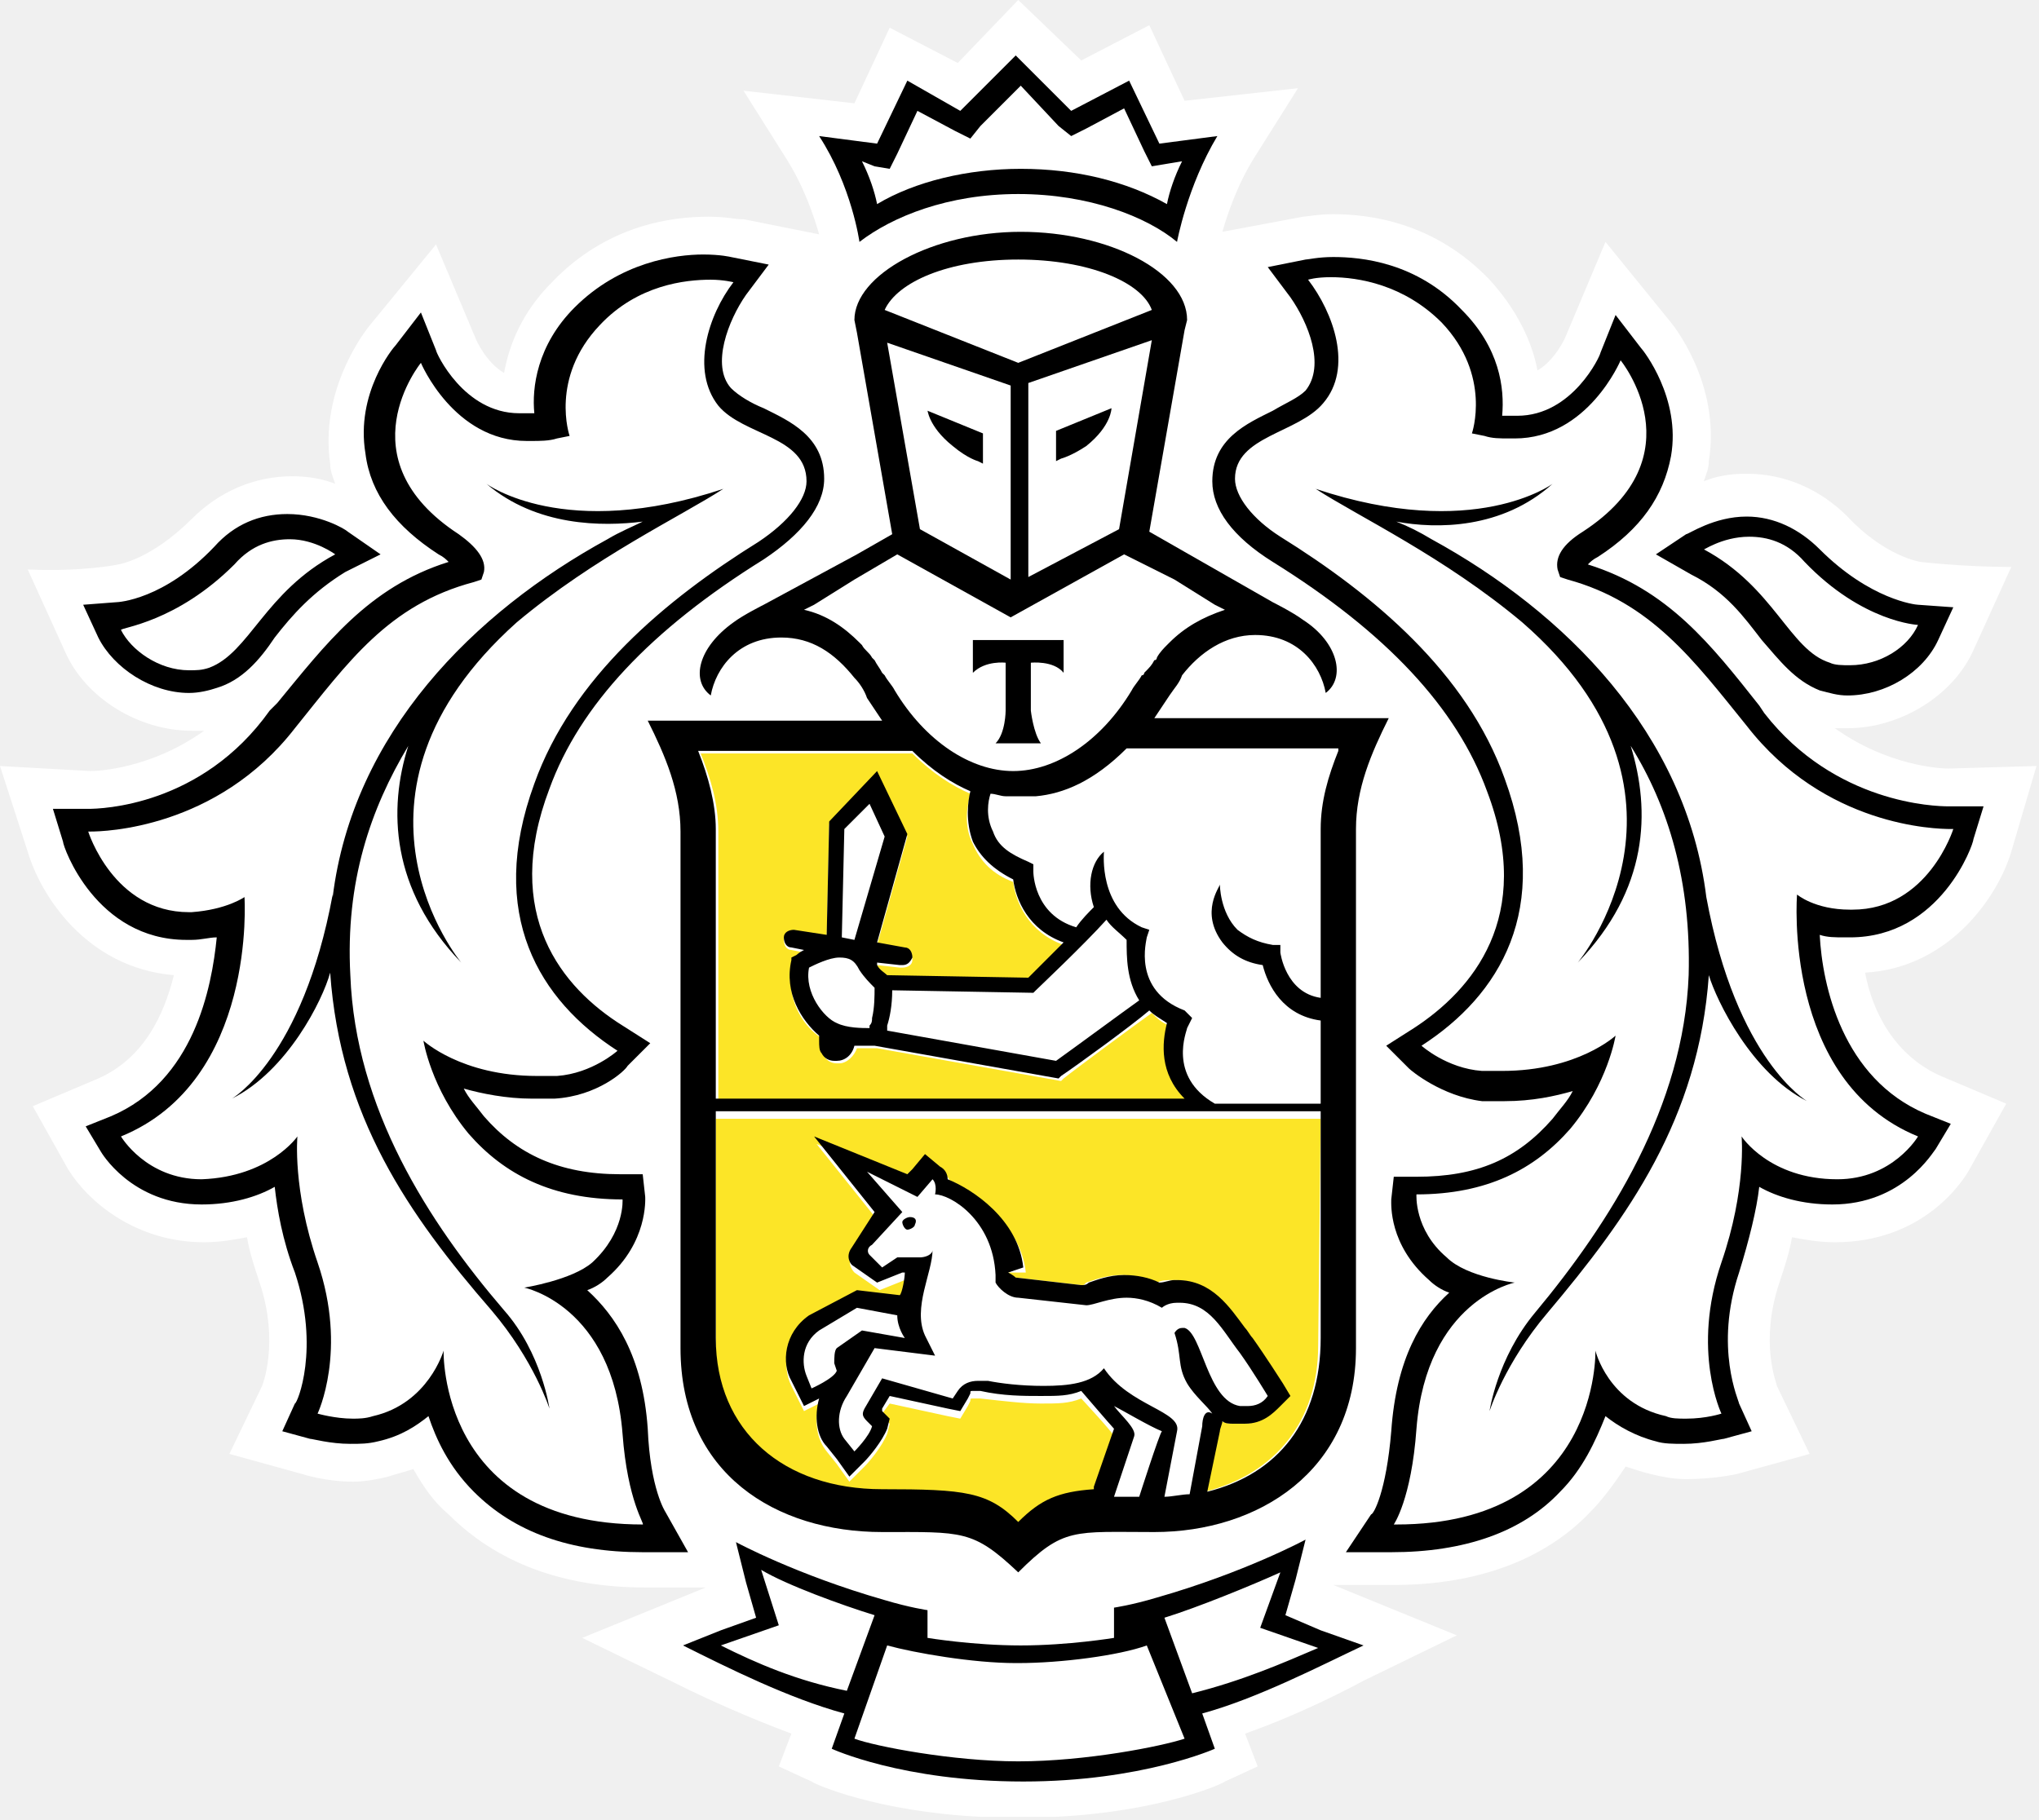
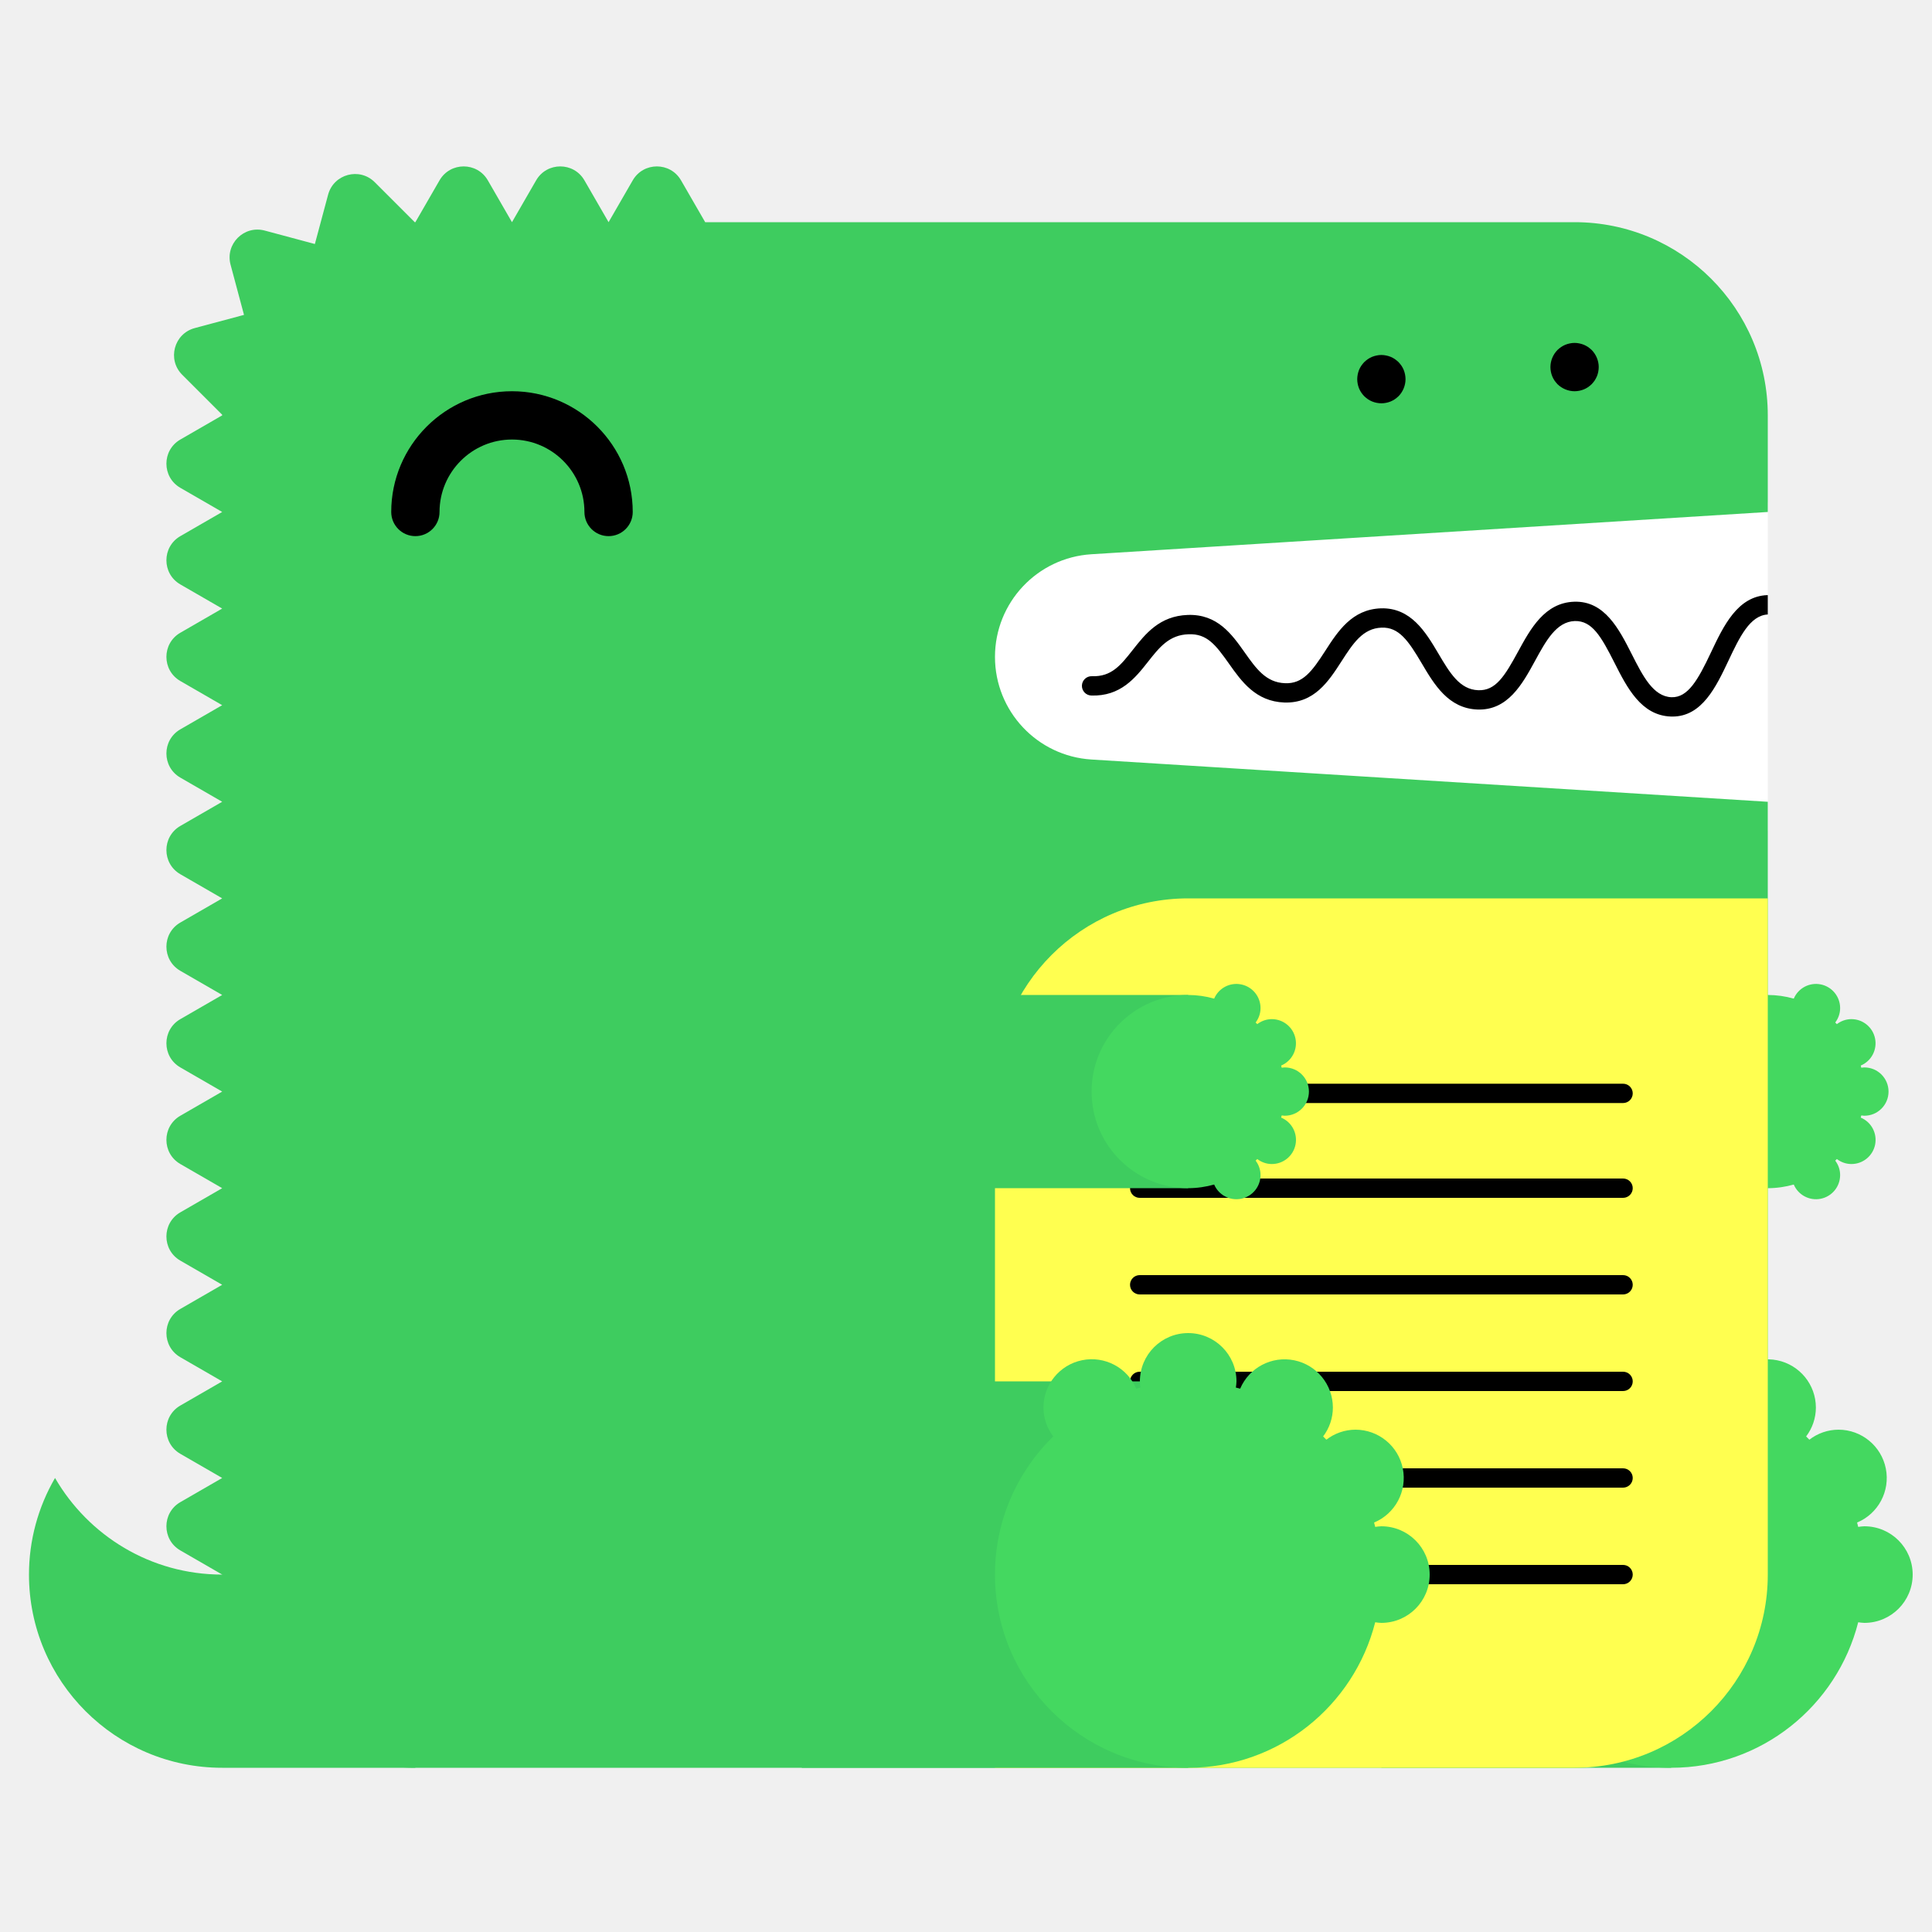
- <svg xmlns="http://www.w3.org/2000/svg" viewBox="0 0 80.9 72.2" enable-background="new 0 0 80.9 72.2">
-   <path fill="#fff" d="M79.8 33.8l1-3.4-3.5.1c-.3 0-2.4-.1-4.5-1.6h.5c2.1 0 4.2-1.3 5-3.1l1.5-3.3c-1.9 0-3.6-.2-3.6-.2s-1.4-.2-2.9-1.8c-1.1-1.1-2.5-1.7-4-1.7-.7 0-1.2.1-1.7.3.1-.3.2-.5.2-.8.5-3.1-1.5-5.5-1.5-5.5l-2.6-3.2-1.6 3.8s-.4.9-1.1 1.3c-.2-1.1-.8-2.4-1.9-3.6-2.2-2.3-4.8-2.6-6.2-2.6-.6 0-1.1.1-1.2.1l-3.2.6c.2-.7.6-1.9 1.3-3l1.7-2.7L47 4l-1.4-3-2.7 1.4L40.4 0 38 2.5l-2.7-1.4-1.4 3-4.4-.5 1.7 2.7c.7 1.1 1.1 2.3 1.3 3l-3-.6h-.1c-.2 0-.6-.1-1.3-.1-1.4 0-4 .3-6.2 2.6-1.2 1.2-1.7 2.5-1.9 3.6-.7-.4-1.1-1.3-1.1-1.3l-1.6-3.8-2.7 3.3c-.3.4-1.9 2.6-1.5 5.4 0 .3.1.5.2.8-.5-.2-1.1-.3-1.7-.3-1.5 0-2.9.6-4 1.7-1.6 1.6-2.9 1.8-2.9 1.8s-1.4.3-3.6.2l1.5 3.3c.8 1.8 2.9 3.1 5 3.1h.5c-2.1 1.5-4.2 1.6-4.5 1.6L0 30.4l1.1 3.4c.5 1.7 2.3 4.6 5.8 4.9-.4 1.6-1.2 3.3-3 4.1l-2.6 1.1 1.4 2.5c.8 1.3 2.7 2.9 5.4 2.9.6 0 1.2-.1 1.7-.2.1.6.3 1.2.5 1.8.8 2.4.1 4.1.1 4.1l-1.3 2.7 2.9.8s.9.3 2 .3c.5 0 1-.1 1.4-.2.3-.1.7-.2 1-.3.4.7.8 1.3 1.4 1.8 1.9 1.9 4.5 2.9 7.8 2.9H28l-4.9 2 3.7 1.8c1.4.7 3 1.4 4.6 2l-.5 1.3 1.3.6c.1.1 2.6 1.2 6.7 1.4h3c4.1-.2 6.6-1.3 6.7-1.4l1.3-.6-.5-1.3c1.7-.6 3.4-1.4 4.7-2.1l3.7-1.8-4.9-2h2.4c3.3 0 6-1 7.8-2.9.5-.5 1-1.2 1.4-1.8.3.1.6.2 1 .3.4.1.9.2 1.4.2 1.1 0 2-.2 2-.2l2.9-.8-1.3-2.7c0-.1-.7-1.7.1-4.1.2-.6.4-1.2.5-1.8.5.1 1.1.2 1.7.2 3.5 0 5.1-2.4 5.4-3l1.4-2.5-2.6-1.1c-1.8-.8-2.7-2.5-3-4.1 3.4-.2 5.3-3.1 5.8-4.8M32.7 10.4zM40.4 10.3c-2.8 0-4.9.9-5.3 2l5.3 2.1 5.3-2.1c-.4-1.1-2.5-2-5.3-2M40.5 66h-.1c-1.7 0-4-.3-5.1-.7L33.9 69c.9.3 3.9.9 6.5.9s5.7-.6 6.5-.9l-1.3-3.7c-1.1.4-3.4.7-5.1.7" />
-   <path fill="#fff" d="M50.7 62.4c-1 .6-3.2 1.4-4.5 1.8l1.1 3c2-.6 3.7-1.2 5.1-1.9l-2.4-.7.7-2.2zM30.2 62.4l.7 2.2-2.3.8c1.4.7 3 1.3 5.1 1.9l1.1-3c-1.4-.5-3.6-1.3-4.6-1.9M40.4 6.8c2.1 0 4.2.5 5.8 1.4.1-.5.3-1.1.6-1.7l-.6.1-.6.1-.3-.6-.8-1.7-1.5.8-.6.3L42 5l-1.6-1.6L38.9 5l-.5.4-.6-.3-1.5-.8-.8 1.7-.3.6-.6-.1-.6-.1c.3.6.5 1.2.6 1.7 1.7-.8 3.7-1.3 5.8-1.3M72.5 26.4c.3.1.5.1.8.1 1.2 0 2.3-.8 2.7-1.6 0 0-2.2-.1-4.5-2.5-.7-.8-1.5-1-2.2-1-1.1 0-1.8.6-1.8.6 2.9 1.4 3.4 3.8 5 4.4M7.5 26.5c.3 0 .6 0 .8-.1 1.6-.5 2.2-3 5-4.5 0 0-.8-.6-1.8-.6-.7 0-1.5.2-2.2 1-2.3 2.4-4.5 2.5-4.5 2.5.4.9 1.5 1.7 2.7 1.7M73.3 36.2h.1c3 0 4-3.2 4-3.2h-.1c-.5 0-5-.1-8.1-4.1-2.1-2.6-3.7-4.9-7.1-5.8l-.3-.1-.1-.3c-.1-.5.3-1 1-1.5 4.6-3 1.5-6.8 1.5-6.8s-1.3 3.1-4.2 3.1h-.2c-.3 0-.7 0-1-.1l-.5-.1s.8-2.3-1.2-4.4c-1.5-1.6-3.4-1.8-4.4-1.8-.5 0-.9.1-.9.1 1 1.3 1.7 3.5.6 4.9-1 1.2-3.5 1.2-3.5 3 0 .7.7 1.6 1.9 2.4 3.7 2.3 7.4 5.4 8.9 9.6 1.9 5.2-.2 8.6-3.3 10.6 0 0 1 .9 2.4 1h.8c3 0 4.5-1.4 4.5-1.4s-.3 1.9-1.8 3.7c-1.4 1.6-3.3 2.6-6.1 2.6 0 0-.1 1.3 1.2 2.5.8.7 2.7 1 2.7 1s-3.5.7-3.9 5.8c-.2 2.8-.9 3.8-.9 3.8h.1c8.1 0 7.9-6.9 7.9-6.9s.6 2.1 2.8 2.6c.3.1.6.1.8.1.7 0 1.4-.2 1.4-.2s-1.2-2.5 0-6c1-2.9.8-5 .8-5s1.1 1.6 3.8 1.7c2.2 0 3.2-1.7 3.2-1.7-5.4-2.2-4.9-9.5-4.9-9.5s.7.4 2.1.4m-1.6 7.5c-2.2-1.1-3.6-3.9-3.9-5-.4 5.7-3.1 9.6-6.4 13.4-1.7 2-2.3 3.9-2.3 3.9s.3-2.2 1.8-3.9c3-3.6 5.9-8.2 6.1-13.4.1-3.7-.8-6.6-2.3-9.1.8 2.5.7 5.7-2.1 8.6 0 0 5.5-6.6-2.2-13.5-3.1-2.6-6.5-4.2-8.2-5.3 6.3 2.1 9.4-.2 9.4-.2-2 1.7-4.6 1.7-6.2 1.5.4.2.9.4 1.4.7 5.3 2.9 10.1 7.7 10.9 14.2v-.1c1.2 6.6 4 8.2 4 8.2M20.8 50.9s1.9-.2 2.7-1c1.3-1.1 1.2-2.5 1.2-2.5-2.8 0-4.7-1-6.1-2.6-1.5-1.8-1.8-3.7-1.8-3.7s1.5 1.4 4.5 1.4h.8c1.4-.1 2.4-1 2.4-1-3.1-2-5.2-5.4-3.3-10.6 1.5-4.2 5.2-7.3 8.9-9.6 1.2-.8 1.9-1.6 1.9-2.4 0-1.7-2.5-1.8-3.5-3-1.2-1.4-.4-3.6.6-4.9 0 0-.3-.1-.9-.1-1.1 0-2.9.3-4.4 1.8-2 2.1-1.2 4.4-1.2 4.4l-.6.3c-.3.1-.6.1-1 .1h-.2c-2.9 0-4.2-3.1-4.2-3.1s-3.1 3.8 1.5 6.8c.8.5 1.1 1 1 1.5l-.1.4-.3.1c-3.3.9-5 3.2-7.1 5.8-3.1 4-7.5 4.1-8.1 4.1 0 0 1 3.2 4 3.2h.1c1.4 0 2.1-.6 2.1-.6s.5 7.2-4.9 9.5c0 0 1 1.7 3.2 1.7 2.7 0 3.8-1.7 3.8-1.7s-.2 2.1.8 5c1.2 3.5 0 6 0 6s.6.2 1.4.2c.3 0 .6 0 .8-.1 2.3-.5 2.8-2.6 2.8-2.6s-.2 6.9 7.9 6.9h.1s-.7-1-.9-3.8c-.4-5.1-3.9-5.9-3.9-5.9m-1.3 1.3c-3.2-3.8-6-7.7-6.4-13.4-.3 1-1.7 3.9-3.9 5 0 0 2.8-1.7 4-8.1v.1c.8-6.6 5.6-11.3 10.9-14.2.5-.3.9-.5 1.4-.7-1.6.3-4.2.3-6.2-1.5 0 0 3.1 2.3 9.4.2-1.7 1.1-5.1 2.7-8.2 5.3-7.8 6.8-2.2 13.5-2.2 13.5-2.8-2.9-2.9-6-2.1-8.6-1.5 2.4-2.4 5.4-2.3 9.1.2 5.1 3.1 9.6 6.1 13.3 1.5 1.8 1.8 3.9 1.8 3.9s-.6-1.9-2.3-3.9" />
-   <path fill="#fff" d="M34.5 25.6c.1.1.3.3.4.5l.1.1c.1.2.2.3.3.5 0 0 0 .1.1.1.1.2.3.4.4.6 1.2 2 3 3.2 4.7 3.2 1.7 0 3.5-1.2 4.7-3.2.1-.2.3-.4.4-.6 0 0 0-.1.1-.1.1-.2.2-.3.4-.5l.1-.1c.1-.2.3-.3.4-.5l.1-.1c.6-.6 1.3-1.1 2.2-1.3l-.6-.2-1.6-1-1.7-1-4.5 2.5L36 22l-1.7 1-1.6 1-.4.2c.8.3 1.5.7 2.2 1.4-.1 0-.1 0 0 0m4.1-.2h3.8v1.3c-.4-.5-1.3-.4-1.3-.4v1.9s0 .9.4 1.3h-1.8c.3-.4.4-1.3.4-1.3v-1.9s-.9-.1-1.3.4v-1.3zM40.1 22.9v-7.7l-4.9-1.7 1.3 7.4 3.6 2zM39 17.1v1.2l-.2-.1s-.4-.1-1-.6c-1-.8-1-1.5-1-1.5l2.2 1zM44.4 21l1.3-7.4-4.9 1.7V23l3.6-2zm-2.5-3.9l2.2-.9s0 .7-1 1.5c-.6.5-.9.6-1 .6l-.2.1v-1.3zM33.2 40.6c.5.2 1 .2 1.3.2v-.1c0-.1.1-.2.1-.3.1-.4.1-.9.1-1.2-.2-.1-.5-.3-.6-.7-.2-.4-.4-.6-.8-.6-.5 0-1 .3-1.2.4-.2 1.2.5 2.1 1.1 2.3M43.9 36.6c-.9 1-2.7 2.7-2.8 2.8l-.1.1-5.6-.1c0 .6-.1 1-.2 1.4v.2l6.7 1.2c.7-.5 2.6-1.9 3.3-2.4-.5-.8-.6-1.7-.5-2.4-.3-.3-.5-.6-.8-.8" />
-   <path fill="#fff" d="M44.7 29.8c-1.3 1.3-2.5 1.8-3.6 1.9h-1.2c-.2 0-.4 0-.6-.1-.1.3-.2.9.1 1.5.2.5.7.9 1.4 1.2l.2.1v.3c0 .1.1 1.7 1.8 2.2.3-.3.6-.6.7-.8-.4-.9-.2-1.7.4-2.2 0 .1-.3 2.2 1.5 3l.3.1-.1.3c0 .1-.6 2.2 1.5 2.9l.4.1-.2.4c0 .1-.8 2 1.1 3h4.2v-3.3c-1.5-.2-2.1-1.4-2.3-2.2-.7-.1-1.2-.4-1.6-.9-.9-1.1-.1-2.2-.1-2.3 0 0 0 1.1.7 1.8.3.3.7.6 1.4.6h.3v.3c0 .1.2 1.6 1.6 1.8v-6.7c0-1 .3-2.1.7-3.1h-8.6zM33.5 32.9l-.1 4.3.5.1 1.2-4.1-.6-1.3zM46.7 52.6h.1c.7.2.9 2.9 2.2 3.1h.3c.4 0 .6-.2.8-.4 0 0-.7-1-1.1-1.7-.7-.9-1.2-2-2.4-2h-.1c-.4 0-.6.2-.6.2-.5-.3-.9-.4-1.4-.4-.8 0-1.3.3-1.6.3l-2.7-.3c-.4 0-.8-.5-.9-.6V50.5c-.1-2.2-1.8-3.2-2.4-3.2 0 0 .1-.4-.1-.6l-.6.7-2-1 1.4 1.6-1.2 1.3c-.1.2-.1.4-.1.4l.5.5.6-.4H36.3c.3 0 .5-.1.5-.3-.1.8-.8 2.2-.3 3.4l.4.8-2.4-.3-1.1 1.9c-.3.6-.4 1.3-.1 1.7l.4.5s.6-.6.7-1l-.2-.2c-.2-.2-.2-.3-.1-.5l.7-1.2 2.8.7.1-.3c.2-.3.5-.4.8-.4h.4c.5.1 1.4.2 2.2.2.9 0 1.9-.2 2.4-.7 1 1.5 3.1 1.8 2.9 2.5l-.5 2.6c.4 0 .7 0 1-.1l.5-2.7c.1-.3.1-.7.1-.7-.2-.2-.7-.6-1-1.2-.4-.7-.2-1.1-.5-2 .3.3.4.1.7.1m-10.6-3.8c-.1 0-.2-.1-.2-.3 0-.1.1-.2.3-.2.1 0 .2.1.2.3-.1.1-.2.2-.3.2" />
-   <path fill="#fff" d="M32.2 55s.9-.4 1-.7l-.1-.3c-.1-.2-.1-.4.1-.5l1-.7 1.7.3s-.3-.4-.3-.9l-1.6-.3-1.5.9c-.7.5-.7 1.3-.5 1.8l.2.4zM44.2 59.4h1s.9-2.5.9-2.6c-.5-.2-1.5-.8-1.9-1 .3.4.9.8.8 1.2l-.8 2.4z" />
-   <path fill="#FCE527" d="M52.4 44.4h-24v9c0 3.7 2.7 6 6.6 6 3.3 0 4.2.1 5.4 1.3.8-.8 1.5-1.2 3-1.3v-.1l.8-2.3c0-.1-1.3-1.5-1.3-1.5-.5.2-.9.2-1.6.2-.7 0-1.5-.1-2.4-.2h-.3c-.1 0-.1 0-.1.1l-.1.2-.3.5-.5-.1-2.3-.5-.3.4v.1l.3.3-.1.4c-.2.5-.7 1.1-.9 1.3l-.6.6-.5-.7-.4-.5c-.4-.5-.5-1.2-.3-1.9l-.6.3-.3-.6-.2-.4c-.4-.8-.2-1.9.7-2.6l1.9-1 1.8.3c0-.2.1-.8.2-.9h-.1l-1 .4-1-.7s-.4-.4 0-.7l.9-1.4-2.4-3 3.7 1.5.2-.3.5-.6.6.5c.2.2.3.3.3.5 1 .4 2.8 1.6 3 3.5H40c.1.2.2.2.3.2l2.6.3c.1 0 .1 0 .2-.1.3-.1.8-.3 1.4-.3.5 0 .9.1 1.4.3.2-.1.4-.1.6-.1h.1c1.4 0 2.1 1.1 2.7 1.9.1.1.2.3.3.4.5.7 1.1 1.7 1.2 1.8l.3.5-.4.4c-.3.3-.7.7-1.4.7h-.5c-.1 0-.3-.1-.4-.1 0 .1 0 .3-.1.4l-.5 2.4c2.8-.7 4.5-2.8 4.5-5.8l.1-9zM28.4 43.7h18.7c-.9-1-.9-2.2-.7-3-.3-.1-.5-.3-.7-.5-.7.5-3 2.2-3.5 2.6l-.1.1-7.3-1.3H34c-.1.3-.4.6-.7.6h-.1c-.2 0-.4-.1-.5-.3-.1-.2-.2-.3-.1-.5v-.2c-.8-.5-1.5-1.7-1.1-3v-.1l.1-.1s.1-.1.3-.2l-.5-.1c-.2 0-.3-.2-.3-.4s.2-.3.4-.3l1.3.2.1-4.5 1.9-2 1.2 2.5-1.2 4.3 1.1.2c.2 0 .3.2.3.4s-.2.3-.4.3h-.1l-.9-.1v.1c.1.2.3.3.4.4l5.6.1 1.4-1.4c-1.4-.5-1.9-1.7-2-2.5-.8-.3-1.3-.8-1.6-1.5-.4-.8-.2-1.6-.1-2-.7-.3-1.5-.8-2.3-1.6h-8.4c.4 1 .7 2 .7 3.1v10.7z" />
-   <path d="M36.1 48.3c-.1 0-.3.1-.3.2s.1.3.2.3.3-.1.3-.2c.1-.2 0-.3-.2-.3M52.4 64.7l-1.4-.6.4-1.4.4-1.6s-2.4 1.3-5.9 2.3c-1 .3-1.7.4-1.7.4V65s-1.8.3-3.7.3c-1.9 0-3.7-.3-3.7-.3v-1.1s-.7-.1-1.7-.4c-3.5-1-5.9-2.3-5.9-2.3l.4 1.6.4 1.4-1.4.5-1.5.6c1.8.9 4.2 2.1 6.4 2.7l-.5 1.4s2.8 1.3 7.6 1.3c4.7 0 7.6-1.3 7.6-1.3l-.5-1.4c2.2-.6 4.7-1.9 6.4-2.7l-1.7-.6zm-23.8.6l2.3-.8-.7-2.2c1 .6 3.2 1.4 4.5 1.8l-1.1 3c-2-.4-3.6-1.1-5-1.8m11.8 4.6c-2.6 0-5.7-.6-6.5-.9l1.3-3.7c1.1.3 3.4.7 5.1.7h.1c1.7 0 4-.3 5.1-.7L47 69c-.9.3-3.9.9-6.6.9m6.9-2.7l-1.1-3c1.3-.4 3.5-1.3 4.6-1.8l-.8 2.2 2.3.8c-1.4.6-3 1.3-5 1.8" />
-   <path d="M40.4 7.7c2.8 0 5.1.9 6.3 1.9 0 0 .4-2.2 1.6-4.2l-2.3.3-1.2-2.5-2.3 1.2-2.2-2.2-2.2 2.2L36 3.2l-1.2 2.5-2.3-.3c1.3 2 1.6 4.2 1.6 4.2 1.3-1 3.5-1.9 6.3-1.9m-5.7-1.1l.6.1.3-.6.8-1.7 1.5.8.6.3.4-.5 1.6-1.6L42 5l.5.4.6-.3 1.5-.8.8 1.7.3.6.6-.1.6-.1c-.3.6-.5 1.2-.6 1.7-1.6-.9-3.6-1.4-5.8-1.4-2.1 0-4.2.5-5.7 1.4-.1-.5-.3-1.1-.6-1.7l.5.2zM73.4 37.2c3.6 0 4.9-3.7 4.9-3.9l.4-1.3h-1.4c-.5 0-4.5-.1-7.3-3.7l-.2-.3c-1.9-2.4-3.6-4.6-6.8-5.6.1-.1.2-.2.4-.3 1.7-1.1 2.6-2.4 2.9-4 .4-2.3-1.1-4.2-1.2-4.3l-1-1.3-.6 1.5c0 .1-1.1 2.5-3.3 2.5H59.6c.1-1.1-.1-2.7-1.6-4.2-1.8-1.9-4-2.1-5.1-2.1-.6 0-1 .1-1.1.1l-1.5.3.9 1.2c.7 1 1.4 2.7.6 3.7-.3.3-.8.5-1.3.8-1 .5-2.4 1.1-2.4 2.8 0 1.1.8 2.2 2.4 3.2 4.5 2.8 7.3 5.8 8.5 9.1 1.9 5-.6 7.9-2.9 9.4l-1.1.7.9.9c.1.1 1.3 1.1 2.9 1.3h.9c1.1 0 2-.2 2.7-.4-.2.4-.5.7-.8 1.1-1.4 1.6-3 2.3-5.4 2.3h-.9l-.1.9c0 .2-.1 1.8 1.5 3.2.2.2.5.4.8.5-1.1 1-2.1 2.6-2.3 5.5-.2 2.4-.7 3.3-.8 3.3l-1 1.5h1.8c2.9 0 5.2-.8 6.7-2.4.9-.9 1.4-2 1.8-3 .5.4 1.2.8 2 1 .3.1.7.1 1.1.1.8 0 1.5-.2 1.6-.2l1.1-.3-.5-1.1c0-.1-1-2.2 0-5.2.4-1.3.7-2.5.8-3.4.7.4 1.7.7 2.9.7 2.8 0 4-2.1 4.1-2.2l.6-1-1-.4c-3.3-1.4-4.1-5.1-4.2-7.1.3.1.6.1 1 .1h.2zm2.7 7.9s-1 1.7-3.2 1.7c-2.7 0-3.8-1.7-3.8-1.7s.2 2.1-.8 5c-1.2 3.5 0 6 0 6s-.6.2-1.4.2c-.3 0-.6 0-.8-.1-2.3-.5-2.8-2.6-2.8-2.6s.2 6.9-7.9 6.9h-.1s.7-1 .9-3.8c.4-5.1 3.9-5.8 3.9-5.8s-1.9-.2-2.7-1c-1.3-1.1-1.2-2.5-1.2-2.5 2.8 0 4.7-1 6.1-2.6 1.5-1.8 1.8-3.7 1.8-3.7s-1.5 1.4-4.5 1.4h-.8c-1.4-.1-2.4-1-2.4-1 3.1-2 5.2-5.4 3.3-10.6-1.5-4.2-5.2-7.3-8.9-9.6-1.1-.7-1.8-1.6-1.8-2.3 0-1.7 2.5-1.8 3.5-3 1.2-1.4.4-3.6-.6-4.9 0 0 .3-.1.9-.1 1.1 0 2.9.3 4.4 1.8 2 2.1 1.2 4.4 1.2 4.4l.5.1c.3.1.6.1 1 .1h.2c2.9 0 4.2-3.1 4.2-3.1s3.1 3.8-1.5 6.8c-.8.5-1.1 1-1 1.5l.1.3.3.1c3.3.9 5 3.2 7.1 5.8 3.1 4 7.5 4.1 8.1 4.1h.1s-1 3.2-4 3.2h-.1c-1.4 0-2.1-.6-2.1-.6s-.6 7.4 4.8 9.6M67.1 22.8c1.4.7 2.1 1.7 2.8 2.6.7.8 1.3 1.6 2.3 2 .4.1.7.2 1.1.2 1.5 0 3-.9 3.6-2.2l.6-1.3-1.4-.1c-.1 0-1.9-.2-3.9-2.2-.8-.8-1.8-1.3-2.9-1.3-1.3 0-2.3.7-2.4.7l-1.2.8 1.4.8zm2.3-1.5c.7 0 1.5.2 2.2 1 2.3 2.4 4.5 2.5 4.5 2.5-.4.9-1.5 1.6-2.7 1.6-.3 0-.6 0-.8-.1-1.6-.5-2.2-3-5-4.5-.1.1.7-.5 1.8-.5M67.7 35.6c-.8-6.5-5.6-11.3-10.9-14.2-.5-.3-.9-.5-1.4-.7 1.6.3 4.2.3 6.2-1.5 0 0-3.1 2.3-9.4.2 1.7 1.1 5.1 2.7 8.2 5.3 7.8 6.8 2.2 13.5 2.2 13.5 2.8-2.9 2.9-6 2.1-8.6 1.5 2.4 2.4 5.4 2.3 9.1-.2 5.2-3.1 9.8-6.1 13.4-1.5 1.8-1.8 3.9-1.8 3.9s.6-1.9 2.3-3.9c3.2-3.8 6-7.7 6.4-13.4.3 1 1.7 3.9 3.9 5 0 0-2.8-1.6-4-8.1" />
-   <path d="M26.4 60s-.6-.9-.7-3.3c-.2-2.9-1.3-4.5-2.4-5.5.3-.1.6-.3.8-.5 1.6-1.4 1.5-3.1 1.5-3.2l-.1-.9h-.9c-2.4 0-4.1-.8-5.4-2.3-.3-.4-.6-.7-.8-1.1.7.2 1.7.4 2.7.4h.9c1.7-.1 2.8-1.1 2.9-1.3l.9-.9-1.1-.7c-2.4-1.5-4.8-4.4-2.9-9.4 1.2-3.3 4-6.3 8.5-9.1 1.5-1 2.4-2.1 2.4-3.2 0-1.7-1.4-2.3-2.4-2.8-.5-.2-1-.5-1.3-.8-.8-.9-.1-2.7.6-3.7l.9-1.2-1.5-.3s-.4-.1-1.1-.1c-1.1 0-3.3.3-5.1 2.1-1.5 1.5-1.7 3.2-1.6 4.2H20.6c-2.2 0-3.3-2.4-3.3-2.5l-.6-1.5-1 1.3c-.1.1-1.6 1.9-1.2 4.3.2 1.6 1.2 2.9 2.9 4 .2.1.3.2.4.3-3.2 1-4.9 3.3-6.8 5.6l-.3.3C8 32 4 32.1 3.5 32.1H2.1l.4 1.3c0 .2 1.3 3.9 4.9 3.9h.2c.4 0 .7-.1 1-.1-.2 2-.9 5.7-4.2 7.1l-1 .4.6 1s1.2 2.1 4 2.1c1.2 0 2.2-.3 2.9-.7.1.9.3 2.1.8 3.4 1 3 .1 5.2 0 5.2l-.5 1.1 1.1.3c.1 0 .8.2 1.6.2.4 0 .7 0 1.1-.1.9-.2 1.5-.6 2-1 .3.9.8 2 1.8 3 1.6 1.6 3.8 2.4 6.7 2.4h1.8l-.9-1.6zm-.9.5c-8.1 0-7.9-6.9-7.9-6.9s-.6 2.1-2.8 2.6c-.3.1-.6.1-.8.1-.7 0-1.4-.2-1.4-.2s1.2-2.5 0-6c-1-2.9-.8-5-.8-5s-1.1 1.6-3.8 1.7c-2.2 0-3.2-1.7-3.2-1.7 5.4-2.2 4.9-9.5 4.9-9.5s-.7.5-2.1.6h-.1c-3 0-4-3.2-4-3.2h.1c.5 0 5-.1 8.1-4.1 2.1-2.6 3.7-4.9 7.1-5.8l.3-.1.1-.3c.1-.5-.3-1-1-1.5-4.6-3-1.5-6.8-1.5-6.8s1.3 3.1 4.2 3.1h.2c.3 0 .7 0 1-.1l.5-.1s-.8-2.3 1.2-4.4c1.5-1.6 3.4-1.8 4.4-1.8.5 0 .9.1.9.1-1 1.3-1.7 3.5-.6 4.9 1 1.2 3.5 1.2 3.5 3 0 .7-.7 1.6-1.9 2.4-3.7 2.3-7.4 5.4-8.9 9.6-1.9 5.2.2 8.6 3.3 10.6 0 0-1 .9-2.4 1h-.8c-3 0-4.5-1.4-4.5-1.4s.3 1.9 1.8 3.7c1.4 1.6 3.3 2.6 6.1 2.6 0 0 .1 1.3-1.2 2.5-.8.7-2.7 1-2.7 1s3.5.7 3.9 5.8c.2 2.7.9 3.6.8 3.6zM7.5 27.5c.4 0 .8-.1 1.1-.2 1-.3 1.7-1.1 2.3-2 .7-.9 1.5-1.8 2.8-2.6l1.4-.7-1.3-.9c-.1-.1-1.1-.7-2.4-.7-1.1 0-2.1.4-2.9 1.3-2 2.1-3.8 2.2-3.9 2.2l-1.3.1.6 1.3c.6 1.2 2.1 2.2 3.6 2.2m1.8-5.1c.7-.8 1.5-1 2.2-1 1 0 1.8.6 1.8.6-2.8 1.5-3.4 3.9-5 4.5-.3.1-.5.1-.8.1-1.2 0-2.3-.8-2.7-1.6 0-.1 2.2-.3 4.5-2.6M13.9 38.7c-.2-3.7.8-6.6 2.3-9.1-.8 2.5-.7 5.7 2.1 8.6 0 0-5.5-6.6 2.2-13.5 3.1-2.6 6.5-4.2 8.2-5.3-6.3 2.1-9.4-.2-9.4-.2 2 1.7 4.6 1.7 6.2 1.5-.4.2-.9.4-1.4.7-5.3 2.9-10.1 7.7-10.9 14.2v-.1c-1.2 6.5-4 8.1-4 8.1 2.2-1.1 3.6-3.9 3.9-5 .4 5.7 3.1 9.6 6.4 13.4 1.7 2 2.3 3.9 2.3 3.9s-.3-2.2-1.8-3.9c-3-3.5-5.9-8-6.1-13.3" />
-   <path d="M38.6 25.4v1.3c.5-.5 1.3-.4 1.3-.4v1.9s0 .9-.4 1.3h1.8c-.3-.4-.4-1.3-.4-1.3v-1.9s.9-.1 1.3.4v-1.3H38.6zM37.8 17.7c.6.5 1 .6 1 .6l.2.1v-1.2l-2.2-.9c0-.1 0 .6 1 1.4M43.1 17.7c1-.8 1-1.5 1-1.5l-2.2.9v1.2l.2-.1s.4-.1 1-.5" />
-   <path d="M47.1 12.7c0-1.9-3.1-3.5-6.6-3.5-3.5 0-6.6 1.7-6.6 3.5l.1.5 1.4 8-1.4.8-3.7 2s-.8.4-1.2.7c-1.4 1-1.7 2.3-.9 2.9.2-1.1 1.1-2.3 2.8-2.3 1.2 0 2.1.6 2.9 1.6.2.2.4.5.5.8l.6.9h-9.3C26.4 30 27 31.4 27 33v20.5c0 5 3.8 7.3 8 7.3 3.2 0 3.6-.1 5.4 1.6 1.8-1.8 2.2-1.6 5.4-1.6 4.1 0 8-2.4 8-7.3V32.9c0-1.6.6-3 1.3-4.4h-9.3l.6-.9c.2-.3.4-.5.5-.8.7-.9 1.7-1.6 2.9-1.6 1.7 0 2.6 1.2 2.8 2.3.8-.6.5-2-.9-2.9-.4-.3-1.2-.7-1.2-.7l-3.5-2-1.4-.8 1.4-8 .1-.4zm-11.9.9l4.9 1.7V23l-3.6-2-1.3-7.4zm1 16.2c.8.8 1.6 1.3 2.3 1.6-.1.4-.2 1.2.1 2 .3.6.8 1.1 1.6 1.5.1.8.6 2 2 2.5l-1.4 1.4-5.6-.1c-.1-.1-.3-.2-.4-.4v-.1l.9.1h.1c.2 0 .3-.1.4-.3 0-.2-.1-.4-.3-.4l-1.1-.2 1.2-4.3-1.2-2.5-1.9 2-.1 4.5-1.3-.2c-.2 0-.4.1-.4.3 0 .2.1.4.3.4l.5.1c-.2.1-.3.2-.3.2l-.2.1v.1c-.3 1.3.4 2.4 1.1 3v.2c0 .2 0 .4.1.5.1.2.3.3.5.3h.1c.3 0 .6-.2.7-.6H34.7l7.3 1.3.1-.1c.6-.4 2.8-2 3.5-2.6.2.2.4.3.7.5-.2.8-.3 2 .7 3H28.4V32.9c0-1-.3-2.1-.7-3.1h8.5zm9 9.9c-.7.5-2.6 1.9-3.3 2.4l-6.7-1.2v-.2c.1-.3.2-.8.2-1.4l5.6.1.1-.1c.1-.1 1.9-1.8 2.8-2.8.2.3.5.5.8.8 0 .7 0 1.6.5 2.4m-11.1-1.2c.2.3.4.5.6.7 0 .3 0 .8-.1 1.2 0 .1 0 .2-.1.3v.1c-.3 0-.9 0-1.3-.2-.5-.2-1.3-1.2-1.1-2.2.2-.1.8-.4 1.2-.4.4 0 .6.1.8.5m-.7-1.3l.1-4.3 1-1 .6 1.3-1.2 4.1-.5-.1zm11.8 22.2h-1L45 57c.1-.3-.5-.8-.8-1.2.4.2 1.4.8 1.9 1-.1.1-.9 2.6-.9 2.6m2.5-2.8l-.5 2.7c-.3 0-.7.1-1 .1l.5-2.6c.2-.8-1.9-1-2.9-2.5-.5.6-1.4.7-2.4.7-.9 0-1.7-.1-2.2-.2h-.4c-.3 0-.6.1-.8.4l-.2.3-2.8-.8-.7 1.2c-.1.2-.1.3.1.5l.2.2c-.1.4-.7 1-.7 1l-.4-.5c-.3-.4-.3-1.1.1-1.7l1.1-1.9 2.4.3-.4-.8c-.5-1.1.3-2.5.3-3.4 0 .2-.3.3-.5.3H35.6l-.6.4-.5-.5c-.1-.1-.1-.3.1-.4l1.2-1.3-1.4-1.6 2 1 .6-.7c.2.2.1.6.1.6.6 0 2.3 1 2.4 3.2V50.9c.1.2.5.6.9.6l2.7.3c.3 0 .9-.3 1.6-.3.4 0 .9.1 1.4.4 0 0 .2-.2.6-.2h.1c1.2 0 1.7 1.1 2.4 2 .5.7 1.1 1.7 1.1 1.7-.2.3-.5.4-.8.4h-.3c-1.3-.2-1.5-2.9-2.2-3.1h-.1c-.2 0-.3.2-.3.2.3.9.1 1.3.5 2 .3.5.8.9 1 1.2-.3-.2-.4.2-.4.5m-14.6-2.5l.1.3c-.1.3-1 .7-1 .7l-.2-.5c-.2-.5-.2-1.3.5-1.8l1.5-.9 1.6.3c0 .5.3.9.3.9l-1.7-.3-1 .7c-.1.1-.1.4-.1.6m14.8 5.1l.5-2.4c0-.1.1-.3.1-.4.1.1.3.1.4.1h.5c.7 0 1.1-.4 1.4-.7l.4-.4-.3-.5s-.7-1.1-1.2-1.8c-.1-.1-.2-.3-.3-.4-.6-.8-1.3-1.9-2.7-1.9h-.1c-.2 0-.4.1-.6.1-.4-.2-.9-.3-1.4-.3-.6 0-1.1.2-1.4.3-.1.1-.2.1-.3.1l-2.6-.3s-.1-.1-.3-.2l.6-.2c-.2-1.9-2-3.1-3-3.5 0-.2-.1-.4-.3-.5l-.6-.5-.5.6-.2.2-3.7-1.5 2.4 3-.9 1.4c-.3.4 0 .7 0 .7l1 .7 1-.4h.1c0 .2-.1.8-.2.9l-1.7-.2-1.9 1c-1 .7-1.1 1.9-.7 2.6l.2.4.3.6.6-.3c-.2.7-.1 1.5.3 1.9l.4.5.5.7.6-.6c.2-.2.7-.8.9-1.3l.1-.4-.3-.3v-.1l.3-.5 2.3.5.5.1.3-.5.1-.2c0-.1 0-.1.1-.1h.3c.9.2 1.7.2 2.4.2s1.1 0 1.6-.2c0 0 1.2 1.4 1.3 1.5l-.8 2.3v.1c-1.4.1-2.1.4-3 1.3-1.2-1.2-2.1-1.3-5.4-1.3-3.9 0-6.6-2.3-6.6-6v-9h24v9c0 3.3-1.7 5.4-4.5 6.1m5.2-29.4c-.4 1-.7 2-.7 3.1v6.7c-1.4-.2-1.6-1.8-1.6-1.8v-.3h-.3c-.6-.1-1-.3-1.4-.6-.7-.7-.7-1.8-.7-1.8 0 .1-.8 1.1.1 2.3.4.5.9.8 1.6.9.2.8.8 2 2.3 2.2v3.3h-4.2c-1.9-1.1-1.1-2.9-1.1-3l.2-.4-.3-.3c-2.1-.8-1.5-2.8-1.5-2.9l.1-.3-.3-.1c-1.7-.8-1.5-2.9-1.5-3-.5.4-.7 1.3-.4 2.2-.2.2-.5.5-.7.8-1.7-.5-1.7-2.2-1.7-2.2v-.3l-.2-.1c-.7-.3-1.2-.6-1.4-1.2-.3-.6-.2-1.2-.1-1.5.2 0 .4.1.6.1h1.2c1.1-.1 2.3-.6 3.6-1.9h8.4zM46.6 23l1.6 1 .4.2c-.9.3-1.6.7-2.2 1.3l-.1.1c-.1.1-.3.3-.4.5 0 0 0 .1-.1.1-.1.2-.2.3-.4.5 0 0 0 .1-.1.1-.1.2-.3.4-.4.6-1.2 2-3 3.2-4.7 3.2-1.7 0-3.5-1.2-4.7-3.2-.1-.2-.3-.4-.4-.6l-.1-.1c-.1-.2-.2-.3-.3-.5l-.1-.1c-.1-.2-.3-.3-.4-.5l-.1-.1c-.6-.6-1.3-1.1-2.2-1.3l.4-.2 1.6-1 1.7-1 4.5 2.5 4.5-2.5 2 1zm-2.2-2l-3.6 1.9v-7.7l4.9-1.7-1.3 7.5zm-4-6.6l-5.3-2.1c.5-1.1 2.5-2 5.3-2s4.9.9 5.3 2l-5.3 2.1z" />
+ <svg xmlns="http://www.w3.org/2000/svg" width="200" height="200" viewBox="0 0 200 200">
+   <g fill="none" fill-rule="evenodd">
+     <path fill="#FFF" d="M99 52h84v34H99z" />
+     <path d="M23 163c-7.398 0-13.843-4.027-17.303-10A19.886 19.886 0 003 163c0 11.046 8.954 20 20 20h20v-20H23z" fill="#3ECC5F" />
+     <path d="M112.98 57.376L183 53V43c0-11.046-8.954-20-20-20H73l-2.5-4.33c-1.112-1.925-3.889-1.925-5 0L63 23l-2.5-4.33c-1.111-1.925-3.889-1.925-5 0L53 23l-2.5-4.33c-1.111-1.925-3.889-1.925-5 0L43 23c-.022 0-.042.003-.065.003l-4.142-4.141c-1.57-1.571-4.252-.853-4.828 1.294l-1.369 5.104-5.192-1.392c-2.148-.575-4.111 1.389-3.535 3.536l1.39 5.193-5.102 1.367c-2.148.576-2.867 3.259-1.296 4.83l4.142 4.142c0 .021-.003.042-.003.064l-4.33 2.5c-1.925 1.111-1.925 3.889 0 5L23 53l-4.33 2.5c-1.925 1.111-1.925 3.889 0 5L23 63l-4.33 2.5c-1.925 1.111-1.925 3.889 0 5L23 73l-4.33 2.5c-1.925 1.111-1.925 3.889 0 5L23 83l-4.33 2.5c-1.925 1.111-1.925 3.889 0 5L23 93l-4.33 2.5c-1.925 1.111-1.925 3.889 0 5L23 103l-4.33 2.5c-1.925 1.111-1.925 3.889 0 5L23 113l-4.33 2.5c-1.925 1.111-1.925 3.889 0 5L23 123l-4.33 2.5c-1.925 1.111-1.925 3.889 0 5L23 133l-4.33 2.5c-1.925 1.111-1.925 3.889 0 5L23 143l-4.33 2.5c-1.925 1.111-1.925 3.889 0 5L23 153l-4.33 2.5c-1.925 1.111-1.925 3.889 0 5L23 163c0 11.046 8.954 20 20 20h120c11.046 0 20-8.954 20-20V83l-70.02-4.376A10.645 10.645 0 01103 68c0-5.621 4.37-10.273 9.98-10.624" fill="#3ECC5F" />
+     <path fill="#3ECC5F" d="M143 183h30v-40h-30z" />
+     <path d="M193 158c-.219 0-.428.037-.639.064-.038-.15-.074-.301-.116-.451A5 5 0 00190.32 148a4.96 4.96 0 00-3.016 1.036 26.531 26.531 0 00-.335-.336 4.955 4.955 0 001.011-2.987 5 5 0 00-9.599-1.959c-.148-.042-.297-.077-.445-.115.027-.211.064-.42.064-.639a5 5 0 00-5-5 5 5 0 00-5 5c0 .219.037.428.064.639-.148.038-.297.073-.445.115a4.998 4.998 0 00-9.599 1.959c0 1.125.384 2.151 1.011 2.987-3.717 3.632-6.031 8.693-6.031 14.3 0 11.046 8.954 20 20 20 9.339 0 17.16-6.41 19.361-15.064.211.027.42.064.639.064a5 5 0 005-5 5 5 0 00-5-5" fill="#44D860" />
+     <path fill="#3ECC5F" d="M153 123h30v-20h-30z" />
+     <path d="M193 115.5a2.5 2.5 0 100-5c-.109 0-.214.019-.319.032-.02-.075-.037-.15-.058-.225a2.501 2.501 0 00-.963-4.807c-.569 0-1.088.197-1.508.518a6.653 6.653 0 00-.168-.168c.314-.417.506-.931.506-1.494a2.5 2.5 0 00-4.8-.979A9.987 9.987 0 00183 103c-5.522 0-10 4.478-10 10s4.478 10 10 10c.934 0 1.833-.138 2.69-.377a2.5 2.5 0 004.8-.979c0-.563-.192-1.077-.506-1.494.057-.055.113-.111.168-.168.42.321.939.518 1.508.518a2.5 2.5 0 00.963-4.807c.021-.074.038-.15.058-.225.105.013.21.032.319.032" fill="#44D860" />
+     <path d="M63 55.5a2.5 2.5 0 01-2.5-2.5c0-4.136-3.364-7.5-7.5-7.5s-7.5 3.364-7.5 7.5a2.5 2.5 0 11-5 0c0-6.893 5.607-12.5 12.5-12.5S65.5 46.107 65.5 53a2.5 2.5 0 01-2.5 2.5" fill="#000" />
+     <path d="M103 183h60c11.046 0 20-8.954 20-20V93h-60c-11.046 0-20 8.954-20 20v70z" fill="#FFFF50" />
+     <path d="M168.02 124h-50.04a1 1 0 110-2h50.04a1 1 0 110 2m0 20h-50.04a1 1 0 110-2h50.04a1 1 0 110 2m0 20h-50.04a1 1 0 110-2h50.04a1 1 0 110 2m0-49.814h-50.04a1 1 0 110-2h50.04a1 1 0 110 2m0 19.814h-50.04a1 1 0 110-2h50.04a1 1 0 110 2m0 20h-50.04a1 1 0 110-2h50.04a1 1 0 110 2M183 61.611c-.012 0-.022-.006-.034-.005-3.09.105-4.552 3.196-5.842 5.923-1.346 2.85-2.387 4.703-4.093 4.647-1.889-.068-2.969-2.202-4.113-4.46-1.314-2.594-2.814-5.536-5.963-5.426-3.046.104-4.513 2.794-5.807 5.167-1.377 2.528-2.314 4.065-4.121 3.994-1.927-.07-2.951-1.805-4.136-3.813-1.321-2.236-2.848-4.75-5.936-4.664-2.994.103-4.465 2.385-5.763 4.4-1.373 2.13-2.335 3.428-4.165 3.351-1.973-.07-2.992-1.51-4.171-3.177-1.324-1.873-2.816-3.993-5.895-3.89-2.928.1-4.399 1.97-5.696 3.618-1.232 1.564-2.194 2.802-4.229 2.724a1 1 0 00-.072 2c3.017.101 4.545-1.8 5.872-3.487 1.177-1.496 2.193-2.787 4.193-2.855 1.926-.082 2.829 1.115 4.195 3.045 1.297 1.834 2.769 3.914 5.731 4.021 3.103.104 4.596-2.215 5.918-4.267 1.182-1.834 2.202-3.417 4.15-3.484 1.793-.067 2.769 1.35 4.145 3.681 1.297 2.197 2.766 4.686 5.787 4.796 3.125.108 4.634-2.62 5.949-5.035 1.139-2.088 2.214-4.06 4.119-4.126 1.793-.042 2.728 1.595 4.111 4.33 1.292 2.553 2.757 5.445 5.825 5.556l.169.003c3.064 0 4.518-3.075 5.805-5.794 1.139-2.41 2.217-4.68 4.067-4.773v-2z" fill="#000" />
+     <path fill="#3ECC5F" d="M83 183h40v-40H83z" />
+     <path d="M143 158c-.219 0-.428.037-.639.064-.038-.15-.074-.301-.116-.451A5 5 0 00140.32 148a4.96 4.96 0 00-3.016 1.036 26.531 26.531 0 00-.335-.336 4.955 4.955 0 001.011-2.987 5 5 0 00-9.599-1.959c-.148-.042-.297-.077-.445-.115.027-.211.064-.42.064-.639a5 5 0 00-5-5 5 5 0 00-5 5c0 .219.037.428.064.639-.148.038-.297.073-.445.115a4.998 4.998 0 00-9.599 1.959c0 1.125.384 2.151 1.011 2.987-3.717 3.632-6.031 8.693-6.031 14.3 0 11.046 8.954 20 20 20 9.339 0 17.16-6.41 19.361-15.064.211.027.42.064.639.064a5 5 0 005-5 5 5 0 00-5-5" fill="#44D860" />
+     <path fill="#3ECC5F" d="M83 123h40v-20H83z" />
+     <path d="M133 115.5a2.5 2.5 0 100-5c-.109 0-.214.019-.319.032-.02-.075-.037-.15-.058-.225a2.501 2.501 0 00-.963-4.807c-.569 0-1.088.197-1.508.518a6.653 6.653 0 00-.168-.168c.314-.417.506-.931.506-1.494a2.5 2.5 0 00-4.8-.979A9.987 9.987 0 00123 103c-5.522 0-10 4.478-10 10s4.478 10 10 10c.934 0 1.833-.138 2.69-.377a2.5 2.5 0 004.8-.979c0-.563-.192-1.077-.506-1.494.057-.055.113-.111.168-.168.42.321.939.518 1.508.518a2.5 2.5 0 00.963-4.807c.021-.074.038-.15.058-.225.105.013.21.032.319.032" fill="#44D860" />
+     <path d="M143 41.75c-.16 0-.33-.02-.49-.05a2.52 2.52 0 01-.47-.14c-.15-.06-.29-.14-.431-.23-.13-.09-.259-.2-.38-.31-.109-.12-.219-.24-.309-.38s-.17-.28-.231-.43a2.619 2.619 0 01-.189-.96c0-.16.02-.33.05-.49.03-.16.08-.31.139-.47.061-.15.141-.29.231-.43.09-.13.2-.26.309-.38.121-.11.25-.22.38-.31.141-.09.281-.17.431-.23.149-.06.31-.11.47-.14.32-.07.65-.07.98 0 .159.03.32.08.47.14.149.06.29.14.43.23.13.09.259.2.38.31.11.12.22.25.31.38.09.14.17.28.23.43.06.16.11.31.14.47.029.16.05.33.05.49 0 .66-.271 1.31-.73 1.77-.121.11-.25.22-.38.31-.14.09-.281.17-.43.23a2.565 2.565 0 01-.96.19m20-1.25c-.66 0-1.3-.27-1.771-.73a3.802 3.802 0 01-.309-.38c-.09-.14-.17-.28-.231-.43a2.619 2.619 0 01-.189-.96c0-.66.27-1.3.729-1.77.121-.11.25-.22.38-.31.141-.09.281-.17.431-.23.149-.06.31-.11.47-.14.32-.07.66-.07.98 0 .159.03.32.08.47.14.149.06.29.14.43.23.13.09.259.2.38.31.459.47.73 1.11.73 1.77 0 .16-.021.33-.05.49-.03.16-.08.32-.14.47-.07.15-.14.29-.23.43-.09.13-.2.26-.31.38-.121.11-.25.22-.38.31-.14.09-.281.17-.43.23a2.565 2.565 0 01-.96.19" fill="#000" />
+   </g>
</svg>
